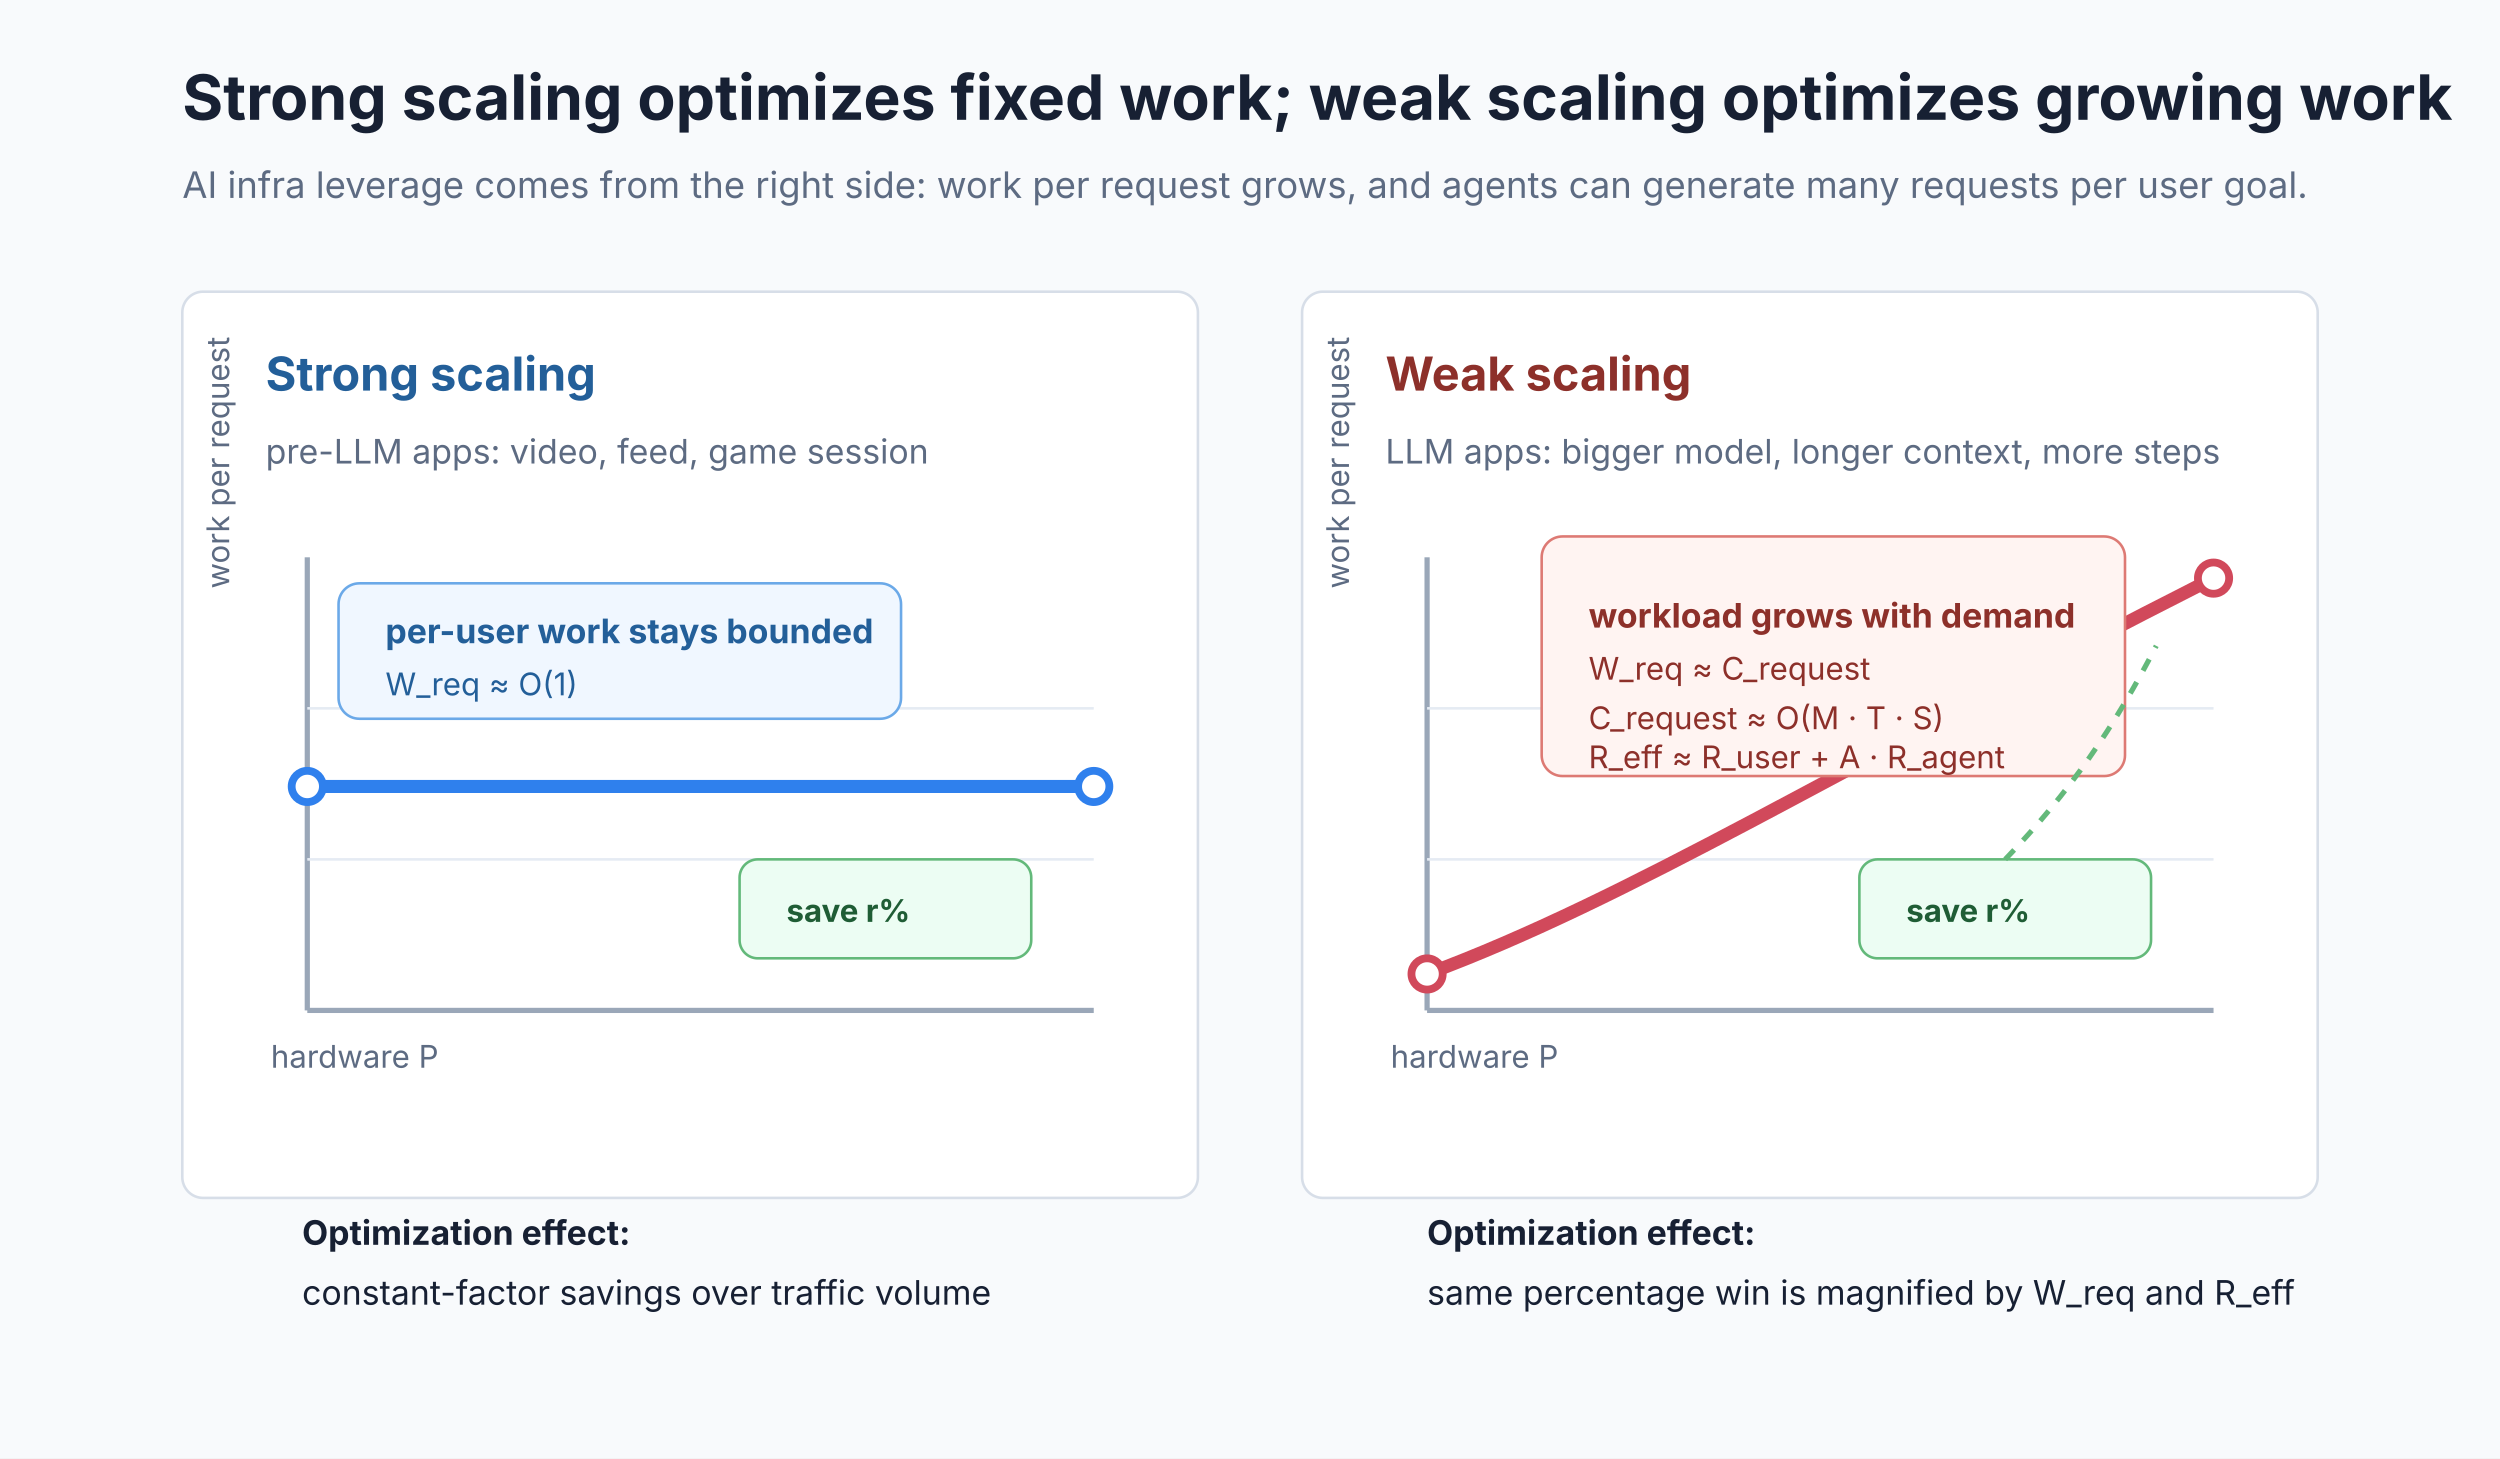
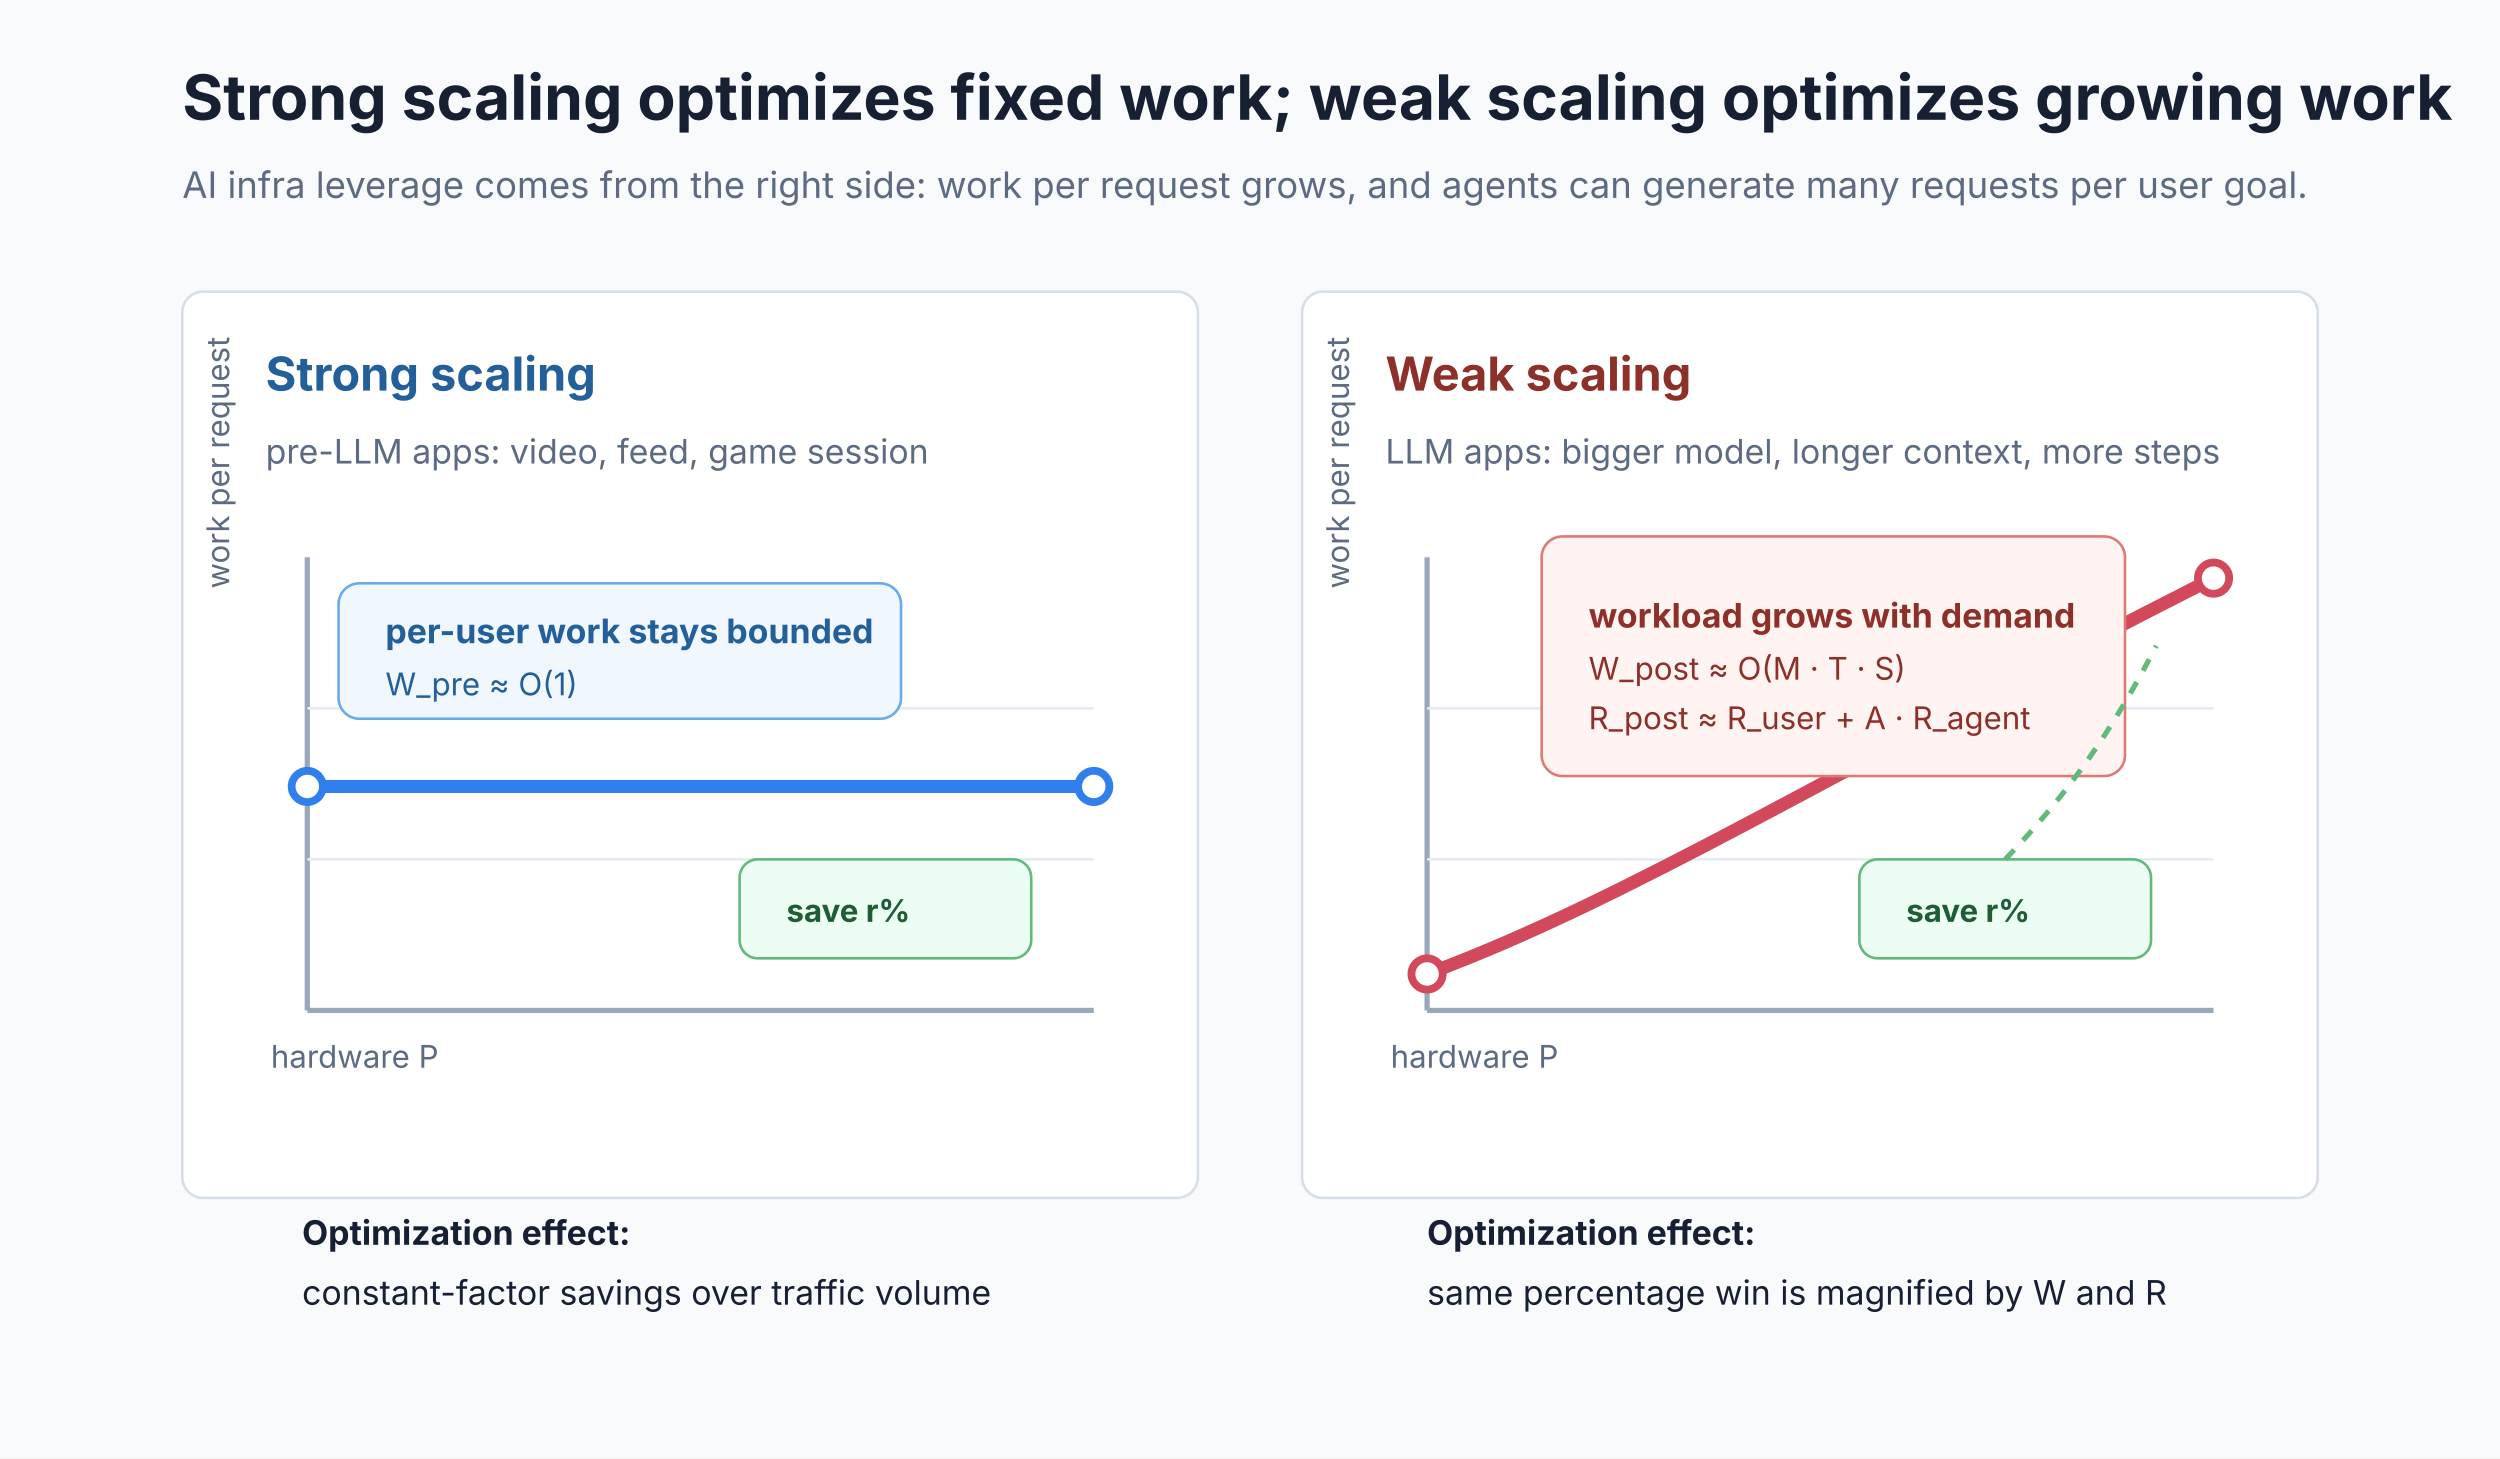
<svg xmlns="http://www.w3.org/2000/svg" viewBox="0 0 960 560" role="img" aria-labelledby="title desc">
  <rect width="960" height="560" fill="#f8fafc" />
  <text x="70" y="46" fill="#172033" font-family="Inter, Arial, sans-serif" font-size="24" font-weight="700">Strong scaling optimizes fixed work; weak scaling optimizes growing work</text>
  <text x="70" y="76" fill="#5d6b82" font-family="Inter, Arial, sans-serif" font-size="14">AI infra leverage comes from the right side: work per request grows, and agents can generate many requests per user goal.</text>
  <rect x="70" y="112" width="390" height="348" rx="8" fill="#ffffff" stroke="#d7dee8" />
  <rect x="500" y="112" width="390" height="348" rx="8" fill="#ffffff" stroke="#d7dee8" />
  <text x="102" y="150" fill="#235f99" font-family="Inter, Arial, sans-serif" font-size="18" font-weight="700">Strong scaling</text>
  <text x="532" y="150" fill="#8d302a" font-family="Inter, Arial, sans-serif" font-size="18" font-weight="700">Weak scaling</text>
  <g font-family="Inter, Arial, sans-serif" font-size="13" fill="#5d6b82">
    <text x="102" y="178">pre-LLM apps: video, feed, game session</text>
    <text x="532" y="178">LLM apps: bigger model, longer context, more steps</text>
  </g>
  <g stroke="#9aa7b8" stroke-width="2">
    <line x1="118" y1="388" x2="420" y2="388" />
    <line x1="118" y1="388" x2="118" y2="214" />
    <line x1="548" y1="388" x2="850" y2="388" />
    <line x1="548" y1="388" x2="548" y2="214" />
  </g>
  <g stroke="#e5ebf3" stroke-width="1">
    <line x1="118" y1="330" x2="420" y2="330" />
    <line x1="118" y1="272" x2="420" y2="272" />
    <line x1="548" y1="330" x2="850" y2="330" />
    <line x1="548" y1="272" x2="850" y2="272" />
  </g>
  <text x="104" y="410" fill="#5d6b82" font-family="Inter, Arial, sans-serif" font-size="12">hardware P</text>
  <text x="534" y="410" fill="#5d6b82" font-family="Inter, Arial, sans-serif" font-size="12">hardware P</text>
  <text x="88" y="226" fill="#5d6b82" font-family="Inter, Arial, sans-serif" font-size="12" transform="rotate(-90 88 226)">work per request</text>
  <text x="518" y="226" fill="#5d6b82" font-family="Inter, Arial, sans-serif" font-size="12" transform="rotate(-90 518 226)">work per request</text>
  <path d="M118 302 L420 302" fill="none" stroke="#2f80ed" stroke-width="5" stroke-linecap="round" />
  <path d="M548 374 C626 345 704 296 850 222" fill="none" stroke="#d1495b" stroke-width="5" stroke-linecap="round" />
  <g fill="#ffffff" stroke-width="3">
    <circle cx="118" cy="302" r="6" stroke="#2f80ed" />
    <circle cx="420" cy="302" r="6" stroke="#2f80ed" />
    <circle cx="548" cy="374" r="6" stroke="#d1495b" />
    <circle cx="850" cy="222" r="6" stroke="#d1495b" />
  </g>
  <rect x="130" y="224" width="216" height="52" rx="8" fill="#f0f7ff" stroke="#6ba9e8" />
  <text x="148" y="247" fill="#235f99" font-family="Inter, Arial, sans-serif" font-size="13" font-weight="700">per-user work stays bounded</text>
-   <text x="148" y="267" fill="#235f99" font-family="Inter, Arial, sans-serif" font-size="12">W_req ≈ O(1)</text>
+   <text x="148" y="267" fill="#235f99" font-family="Inter, Arial, sans-serif" font-size="12">W_pre ≈ O(1)</text>
  <rect x="592" y="206" width="224" height="92" rx="8" fill="#fff4f2" stroke="#dd7a74" />
  <text x="610" y="241" fill="#8d302a" font-family="Inter, Arial, sans-serif" font-size="13" font-weight="700">workload grows with demand</text>
-   <text x="610" y="261" fill="#8d302a" font-family="Inter, Arial, sans-serif" font-size="12">W_req ≈ C_request</text>
-   <text x="610" y="280" fill="#8d302a" font-family="Inter, Arial, sans-serif" font-size="12">C_request ≈ O(M · T · S)</text>
-   <text x="610" y="295" fill="#8d302a" font-family="Inter, Arial, sans-serif" font-size="12">R_eff ≈ R_user + A · R_agent</text>
+   <text x="610" y="261" fill="#8d302a" font-family="Inter, Arial, sans-serif" font-size="12">W_post ≈ O(M · T · S)</text>
+   <text x="610" y="280" fill="#8d302a" font-family="Inter, Arial, sans-serif" font-size="12">R_post ≈ R_user + A · R_agent</text>
  <g font-family="Inter, Arial, sans-serif" font-size="13" fill="#172033">
    <text x="116" y="478" font-weight="700">Optimization effect:</text>
    <text x="116" y="501">constant-factor savings over traffic volume</text>
    <text x="548" y="478" font-weight="700">Optimization effect:</text>
-     <text x="548" y="501">same percentage win is magnified by W_req and R_eff</text>
+     <text x="548" y="501">same percentage win is magnified by W and R</text>
  </g>
  <rect x="284" y="330" width="112" height="38" rx="7" fill="#ecfdf3" stroke="#63b97a" />
  <text x="302" y="354" fill="#1f5d35" font-family="Inter, Arial, sans-serif" font-size="12" font-weight="700">save r%</text>
  <rect x="714" y="330" width="112" height="38" rx="7" fill="#ecfdf3" stroke="#63b97a" />
  <text x="732" y="354" fill="#1f5d35" font-family="Inter, Arial, sans-serif" font-size="12" font-weight="700">save r%</text>
  <path d="M770 330 C795 304 812 279 828 248" fill="none" stroke="#63b97a" stroke-width="2" stroke-dasharray="5 5" />
</svg>
